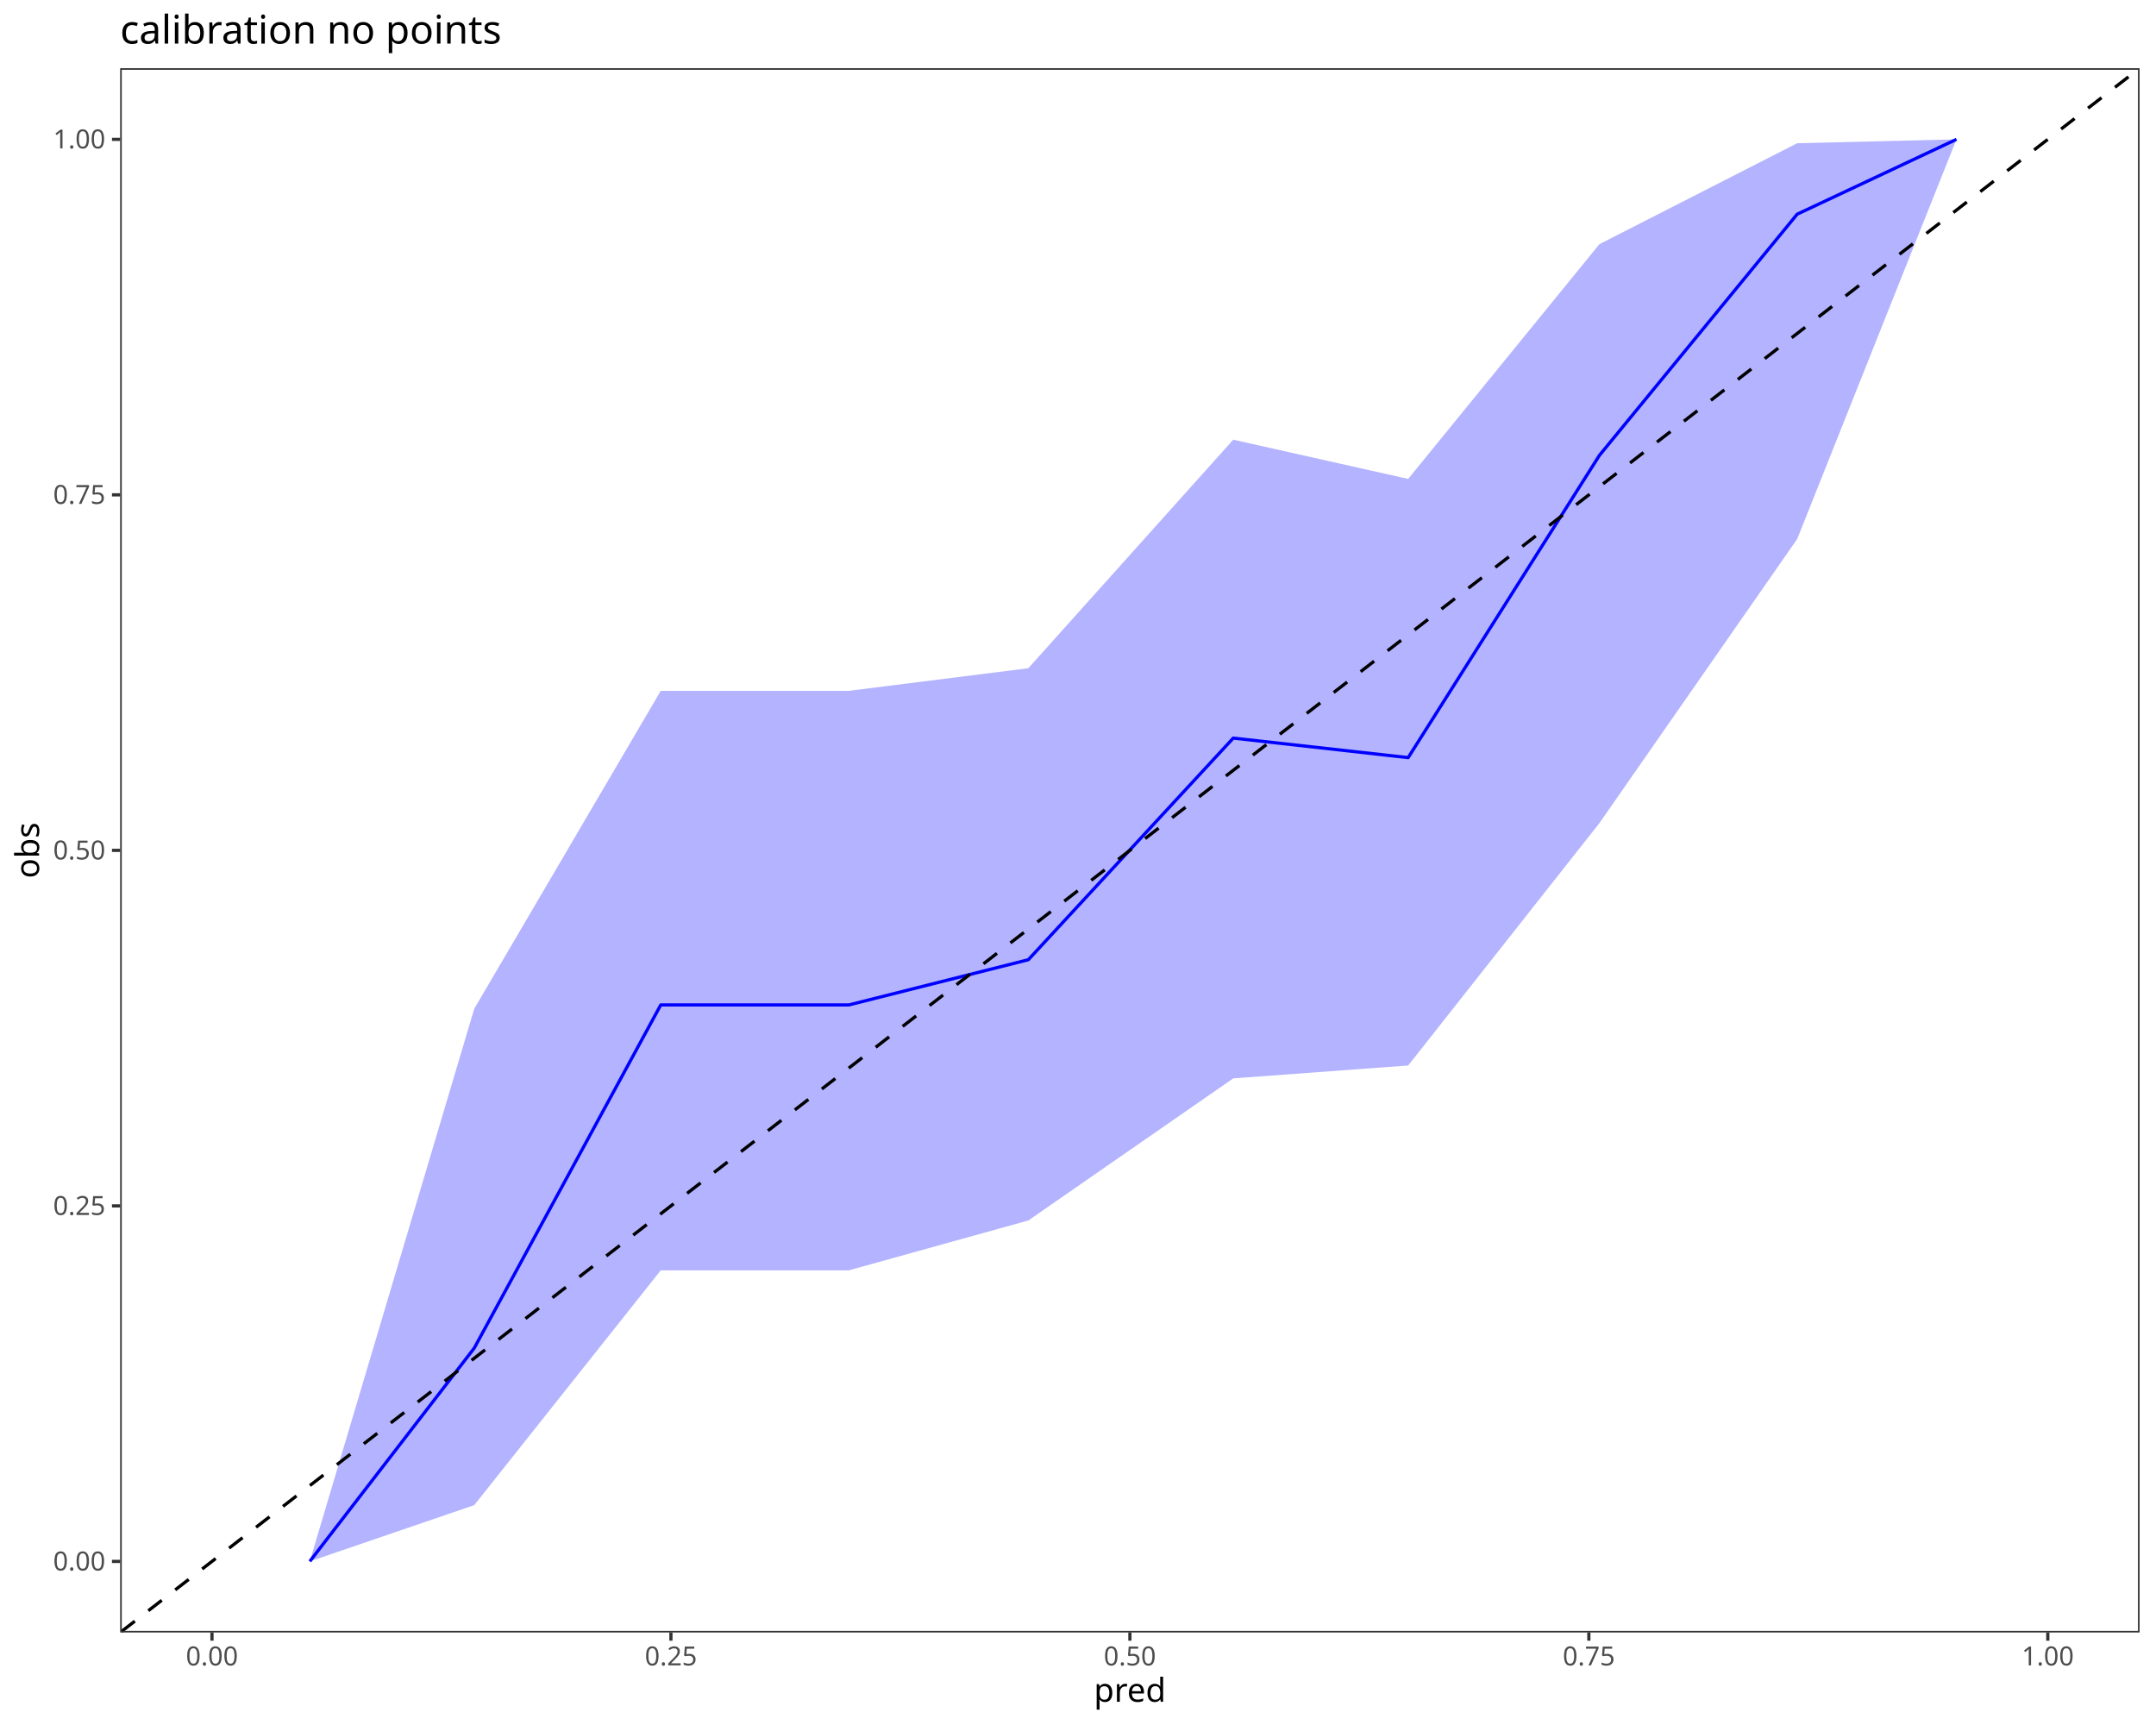
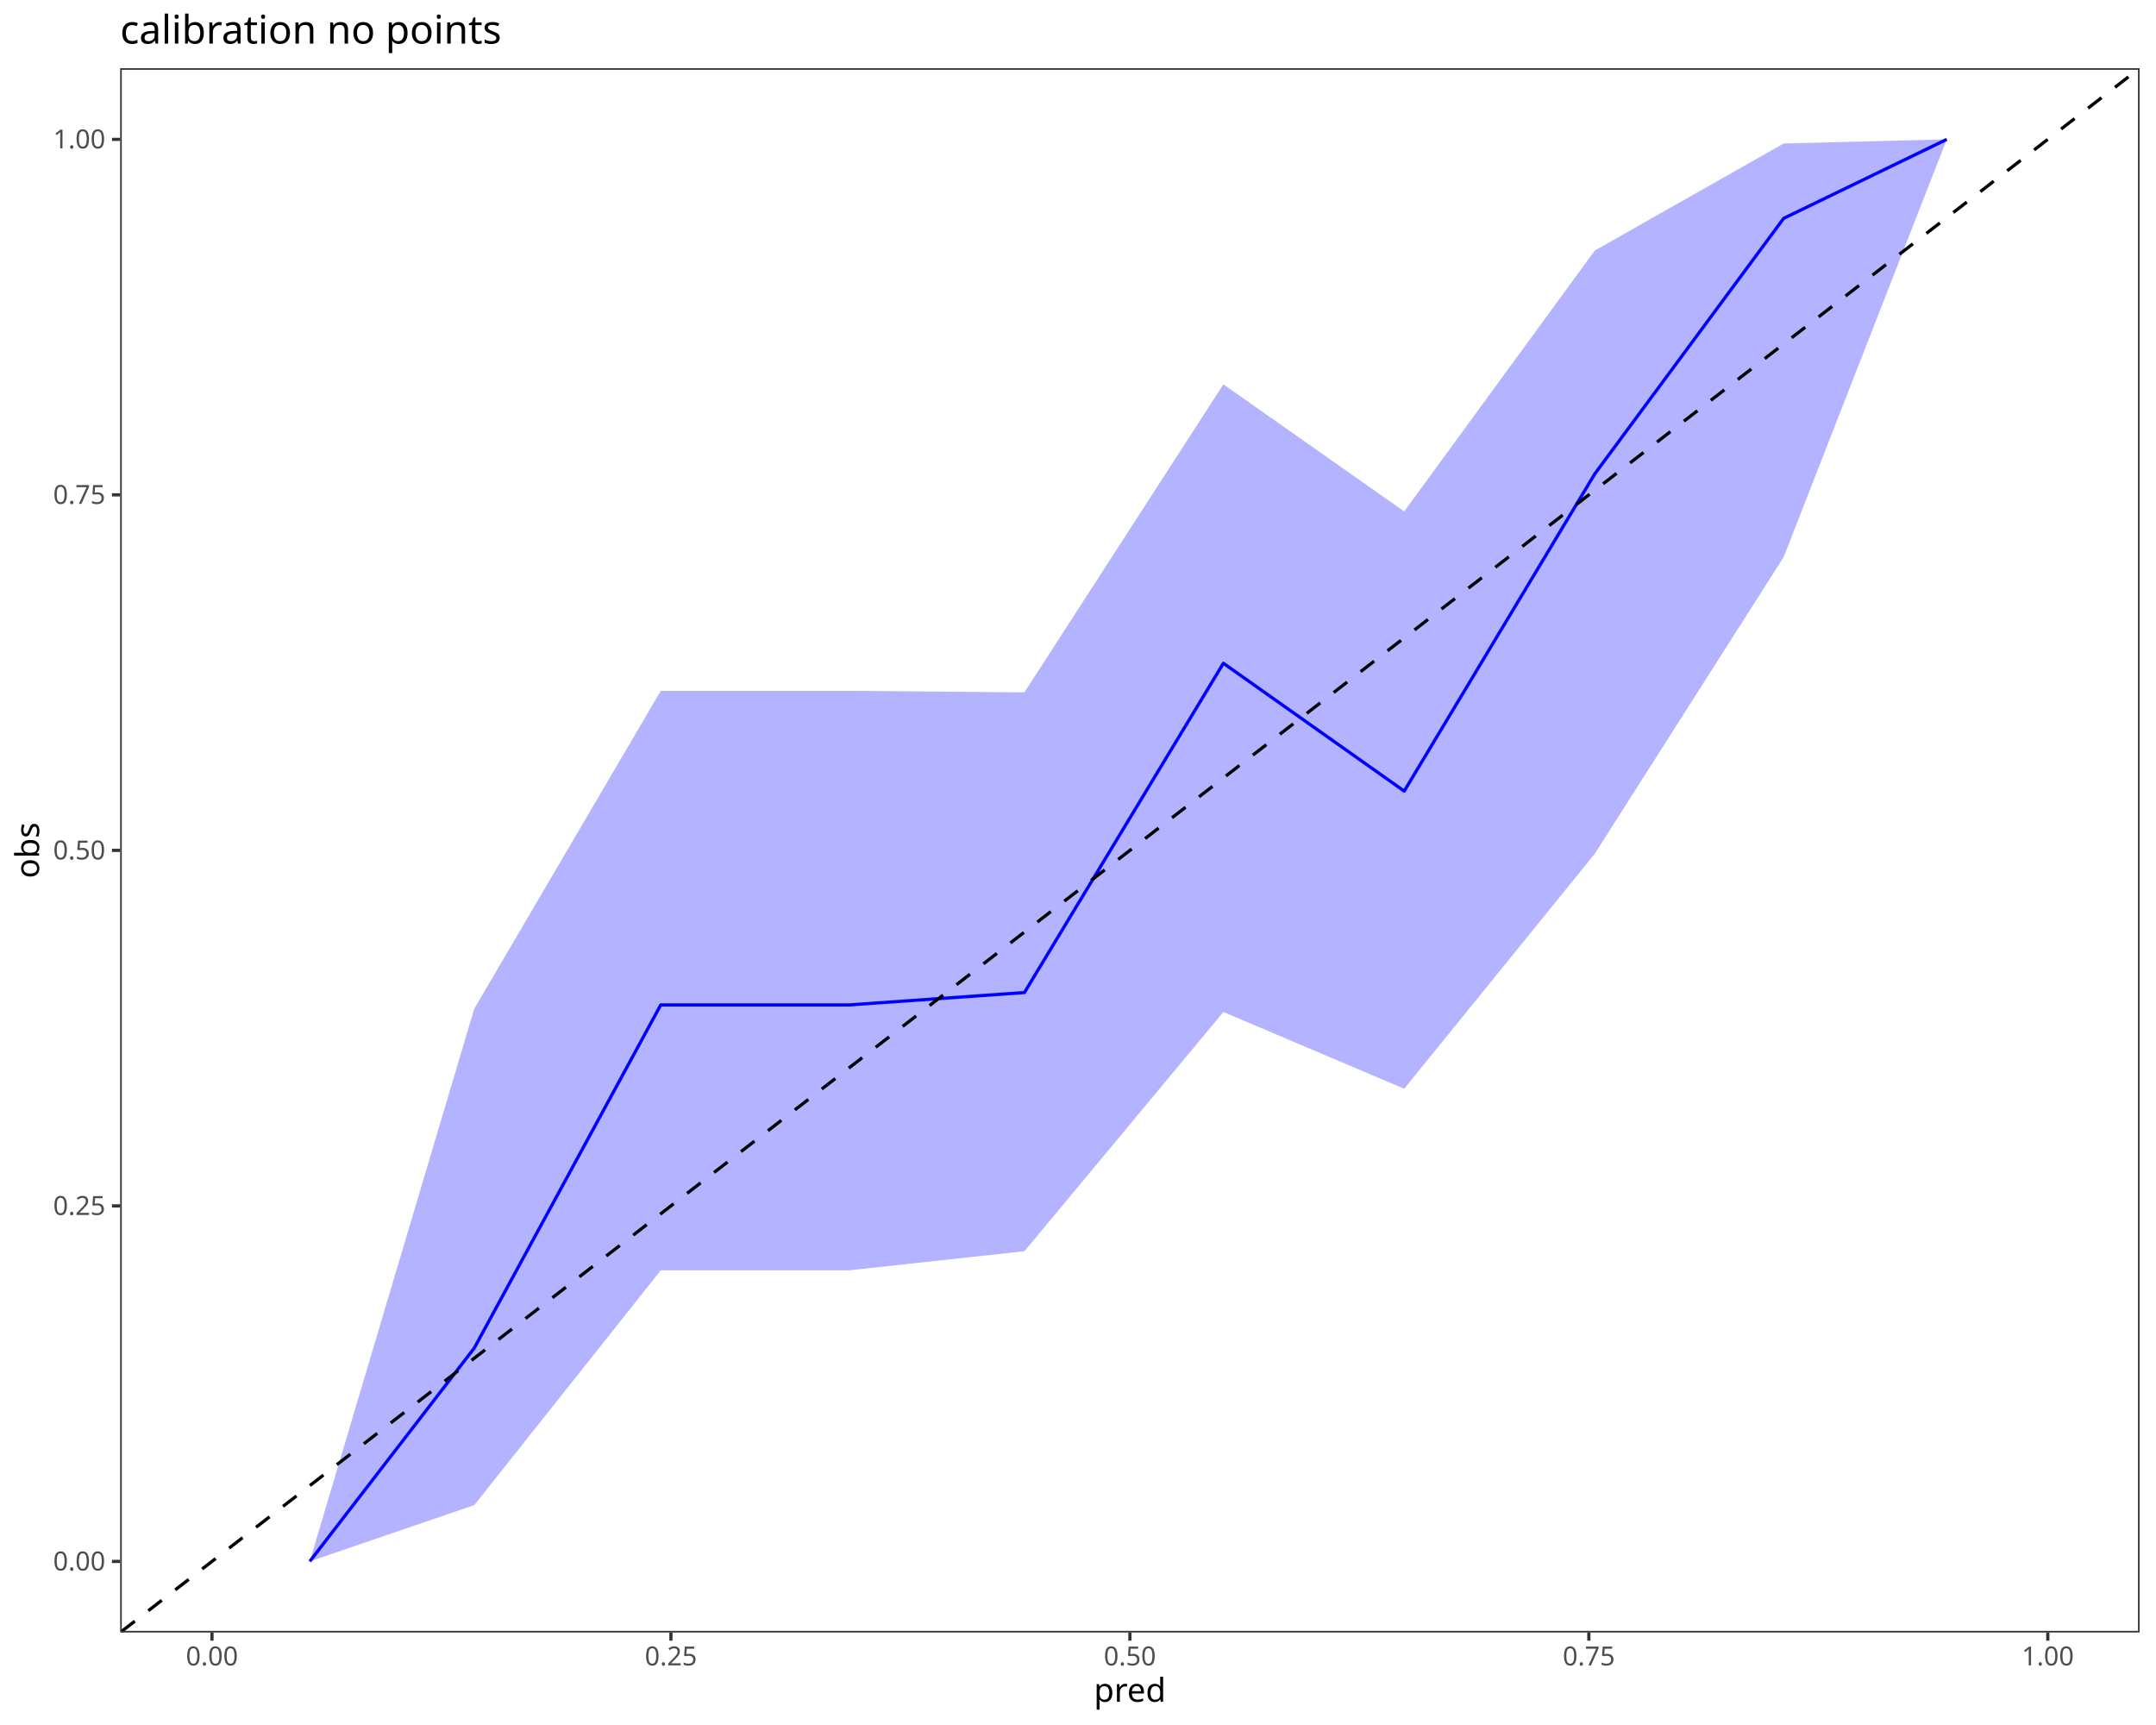
<svg xmlns="http://www.w3.org/2000/svg" class="svglite" data-engine-version="2.0" width="720.00pt" height="576.00pt" viewBox="0 0 720.00 576.00">
  <defs>
    <style type="text/css">
    .svglite line, .svglite polyline, .svglite polygon, .svglite path, .svglite rect, .svglite circle {
      fill: none;
      stroke: #000000;
      stroke-linecap: round;
      stroke-linejoin: round;
      stroke-miterlimit: 10.00;
    }
  </style>
  </defs>
  <rect width="100%" height="100%" style="stroke: none; fill: #FFFFFF;" />
  <defs>
    <clipPath id="cpMC4wMHw3MjAuMDB8MC4wMHw1NzYuMDA=">
      <rect x="0.00" y="0.00" width="720.00" height="576.00" />
    </clipPath>
  </defs>
  <g clip-path="url(#cpMC4wMHw3MjAuMDB8MC4wMHw1NzYuMDA=)">
    <rect x="0.00" y="0.00" width="720.00" height="576.00" style="stroke-width: 1.07; stroke: #FFFFFF; fill: #FFFFFF;" />
  </g>
  <defs>
    <clipPath id="cpNDAuMTN8NzE0LjUyfDIyLjc4fDU0NS4xMQ==">
      <rect x="40.13" y="22.78" width="674.39" height="522.33" />
    </clipPath>
  </defs>
  <g clip-path="url(#cpNDAuMTN8NzE0LjUyfDIyLjc4fDU0NS4xMQ==)">
    <rect x="40.13" y="22.78" width="674.39" height="522.33" style="stroke-width: 1.07; stroke: none; fill: #FFFFFF;" />
-     <polygon points="103.45,521.37 158.38,336.83 220.66,230.68 283.49,230.68 343.41,223.13 411.85,146.82 470.26,159.92 534.13,81.53 600.17,47.83 653.36,46.53 653.36,46.53 600.17,179.99 534.13,274.84 470.26,355.78 411.85,360.08 343.41,407.53 283.49,424.18 220.66,424.18 158.38,502.58 103.45,521.37 " style="stroke-width: 0.00; stroke: none; stroke-linecap: butt; fill: #0000FF; fill-opacity: 0.30;" />
-     <polyline points="103.45,521.37 158.38,336.83 220.66,230.68 283.49,230.68 343.41,223.13 411.85,146.82 470.26,159.92 534.13,81.53 600.17,47.83 653.36,46.53 " style="stroke-width: 1.07; stroke: none; stroke-linecap: butt;" />
-     <polyline points="653.36,46.53 600.17,179.99 534.13,274.84 470.26,355.78 411.85,360.08 343.41,407.53 283.49,424.18 220.66,424.18 158.38,502.58 103.45,521.37 " style="stroke-width: 1.07; stroke: none; stroke-linecap: butt;" />
-     <polyline points="103.45,521.37 158.38,450.14 220.66,335.56 283.49,335.56 343.41,320.47 411.85,246.46 470.26,252.98 534.13,152.05 600.17,71.52 653.36,46.53 " style="stroke-width: 1.07; stroke: #0000FF; stroke-linecap: butt;" />
+     <polygon points="103.45,521.37 158.38,336.83 220.66,230.68 283.49,230.68 342.11,231.19 408.55,128.34 468.94,170.77 532.57,83.67 595.66,47.91 650.13,46.53 650.13,46.53 595.66,186.01 532.57,285.08 468.94,363.55 408.55,337.92 342.11,417.80 283.49,424.18 220.66,424.18 158.38,502.58 103.45,521.37 " style="stroke-width: 0.00; stroke: none; stroke-linecap: butt; fill: #0000FF; fill-opacity: 0.30;" />
+     <polyline points="103.45,521.37 158.38,336.83 220.66,230.68 283.49,230.68 342.11,231.19 408.55,128.34 468.94,170.77 532.57,83.67 595.66,47.91 650.13,46.53 " style="stroke-width: 1.07; stroke: none; stroke-linecap: butt;" />
+     <polyline points="650.13,46.53 595.66,186.01 532.57,285.08 468.94,363.55 408.55,337.92 342.11,417.80 283.49,424.18 220.66,424.18 158.38,502.58 103.45,521.37 " style="stroke-width: 1.07; stroke: none; stroke-linecap: butt;" />
+     <polyline points="103.45,521.37 158.38,450.14 220.66,335.56 283.49,335.56 342.11,331.43 408.55,221.47 468.94,264.16 532.57,158.25 595.66,72.91 650.13,46.53 " style="stroke-width: 1.07; stroke: #0000FF; stroke-linecap: butt;" />
    <line x1="-634.25" y1="1067.44" x2="1388.91" y2="-499.55" style="stroke-width: 1.07; stroke-dasharray: 5.69,5.69; stroke-linecap: butt;" />
    <rect x="40.13" y="22.78" width="674.39" height="522.33" style="stroke-width: 1.07; stroke: #333333;" />
  </g>
  <g clip-path="url(#cpMC4wMHw3MjAuMDB8MC4wMHw1NzYuMDA=)">
    <text x="35.20" y="524.40" text-anchor="end" style="font-size: 8.80px; fill: #4D4D4D; font-family: sans;" textLength="17.13px" lengthAdjust="spacingAndGlyphs">0.00</text>
    <text x="35.20" y="405.69" text-anchor="end" style="font-size: 8.80px; fill: #4D4D4D; font-family: sans;" textLength="17.13px" lengthAdjust="spacingAndGlyphs">0.25</text>
    <text x="35.20" y="286.98" text-anchor="end" style="font-size: 8.80px; fill: #4D4D4D; font-family: sans;" textLength="17.13px" lengthAdjust="spacingAndGlyphs">0.50</text>
    <text x="35.20" y="168.26" text-anchor="end" style="font-size: 8.80px; fill: #4D4D4D; font-family: sans;" textLength="17.13px" lengthAdjust="spacingAndGlyphs">0.75</text>
    <text x="35.20" y="49.55" text-anchor="end" style="font-size: 8.80px; fill: #4D4D4D; font-family: sans;" textLength="17.13px" lengthAdjust="spacingAndGlyphs">1.00</text>
    <polyline points="37.39,521.37 40.13,521.37 " style="stroke-width: 1.07; stroke: #333333; stroke-linecap: butt;" />
    <polyline points="37.39,402.66 40.13,402.66 " style="stroke-width: 1.07; stroke: #333333; stroke-linecap: butt;" />
    <polyline points="37.39,283.95 40.13,283.95 " style="stroke-width: 1.07; stroke: #333333; stroke-linecap: butt;" />
    <polyline points="37.39,165.24 40.13,165.24 " style="stroke-width: 1.07; stroke: #333333; stroke-linecap: butt;" />
    <polyline points="37.39,46.53 40.13,46.53 " style="stroke-width: 1.07; stroke: #333333; stroke-linecap: butt;" />
    <polyline points="70.79,547.85 70.79,545.11 " style="stroke-width: 1.07; stroke: #333333; stroke-linecap: butt;" />
    <polyline points="224.06,547.85 224.06,545.11 " style="stroke-width: 1.07; stroke: #333333; stroke-linecap: butt;" />
    <polyline points="377.33,547.85 377.33,545.11 " style="stroke-width: 1.07; stroke: #333333; stroke-linecap: butt;" />
    <polyline points="530.60,547.85 530.60,545.11 " style="stroke-width: 1.07; stroke: #333333; stroke-linecap: butt;" />
    <polyline points="683.87,547.85 683.87,545.11 " style="stroke-width: 1.07; stroke: #333333; stroke-linecap: butt;" />
    <text x="70.79" y="556.10" text-anchor="middle" style="font-size: 8.80px; fill: #4D4D4D; font-family: sans;" textLength="17.13px" lengthAdjust="spacingAndGlyphs">0.00</text>
    <text x="224.06" y="556.10" text-anchor="middle" style="font-size: 8.80px; fill: #4D4D4D; font-family: sans;" textLength="17.13px" lengthAdjust="spacingAndGlyphs">0.25</text>
    <text x="377.33" y="556.10" text-anchor="middle" style="font-size: 8.80px; fill: #4D4D4D; font-family: sans;" textLength="17.13px" lengthAdjust="spacingAndGlyphs">0.50</text>
    <text x="530.60" y="556.10" text-anchor="middle" style="font-size: 8.80px; fill: #4D4D4D; font-family: sans;" textLength="17.13px" lengthAdjust="spacingAndGlyphs">0.75</text>
    <text x="683.87" y="556.10" text-anchor="middle" style="font-size: 8.80px; fill: #4D4D4D; font-family: sans;" textLength="17.13px" lengthAdjust="spacingAndGlyphs">1.00</text>
    <text x="377.33" y="568.24" text-anchor="middle" style="font-size: 11.00px; font-family: sans;" textLength="22.02px" lengthAdjust="spacingAndGlyphs">pred</text>
    <text transform="translate(13.05,283.95) rotate(-90)" text-anchor="middle" style="font-size: 11.00px; font-family: sans;" textLength="17.74px" lengthAdjust="spacingAndGlyphs">obs</text>
    <text x="40.13" y="14.56" style="font-size: 13.20px; font-family: sans;" textLength="117.41px" lengthAdjust="spacingAndGlyphs">calibration no points</text>
  </g>
</svg>
